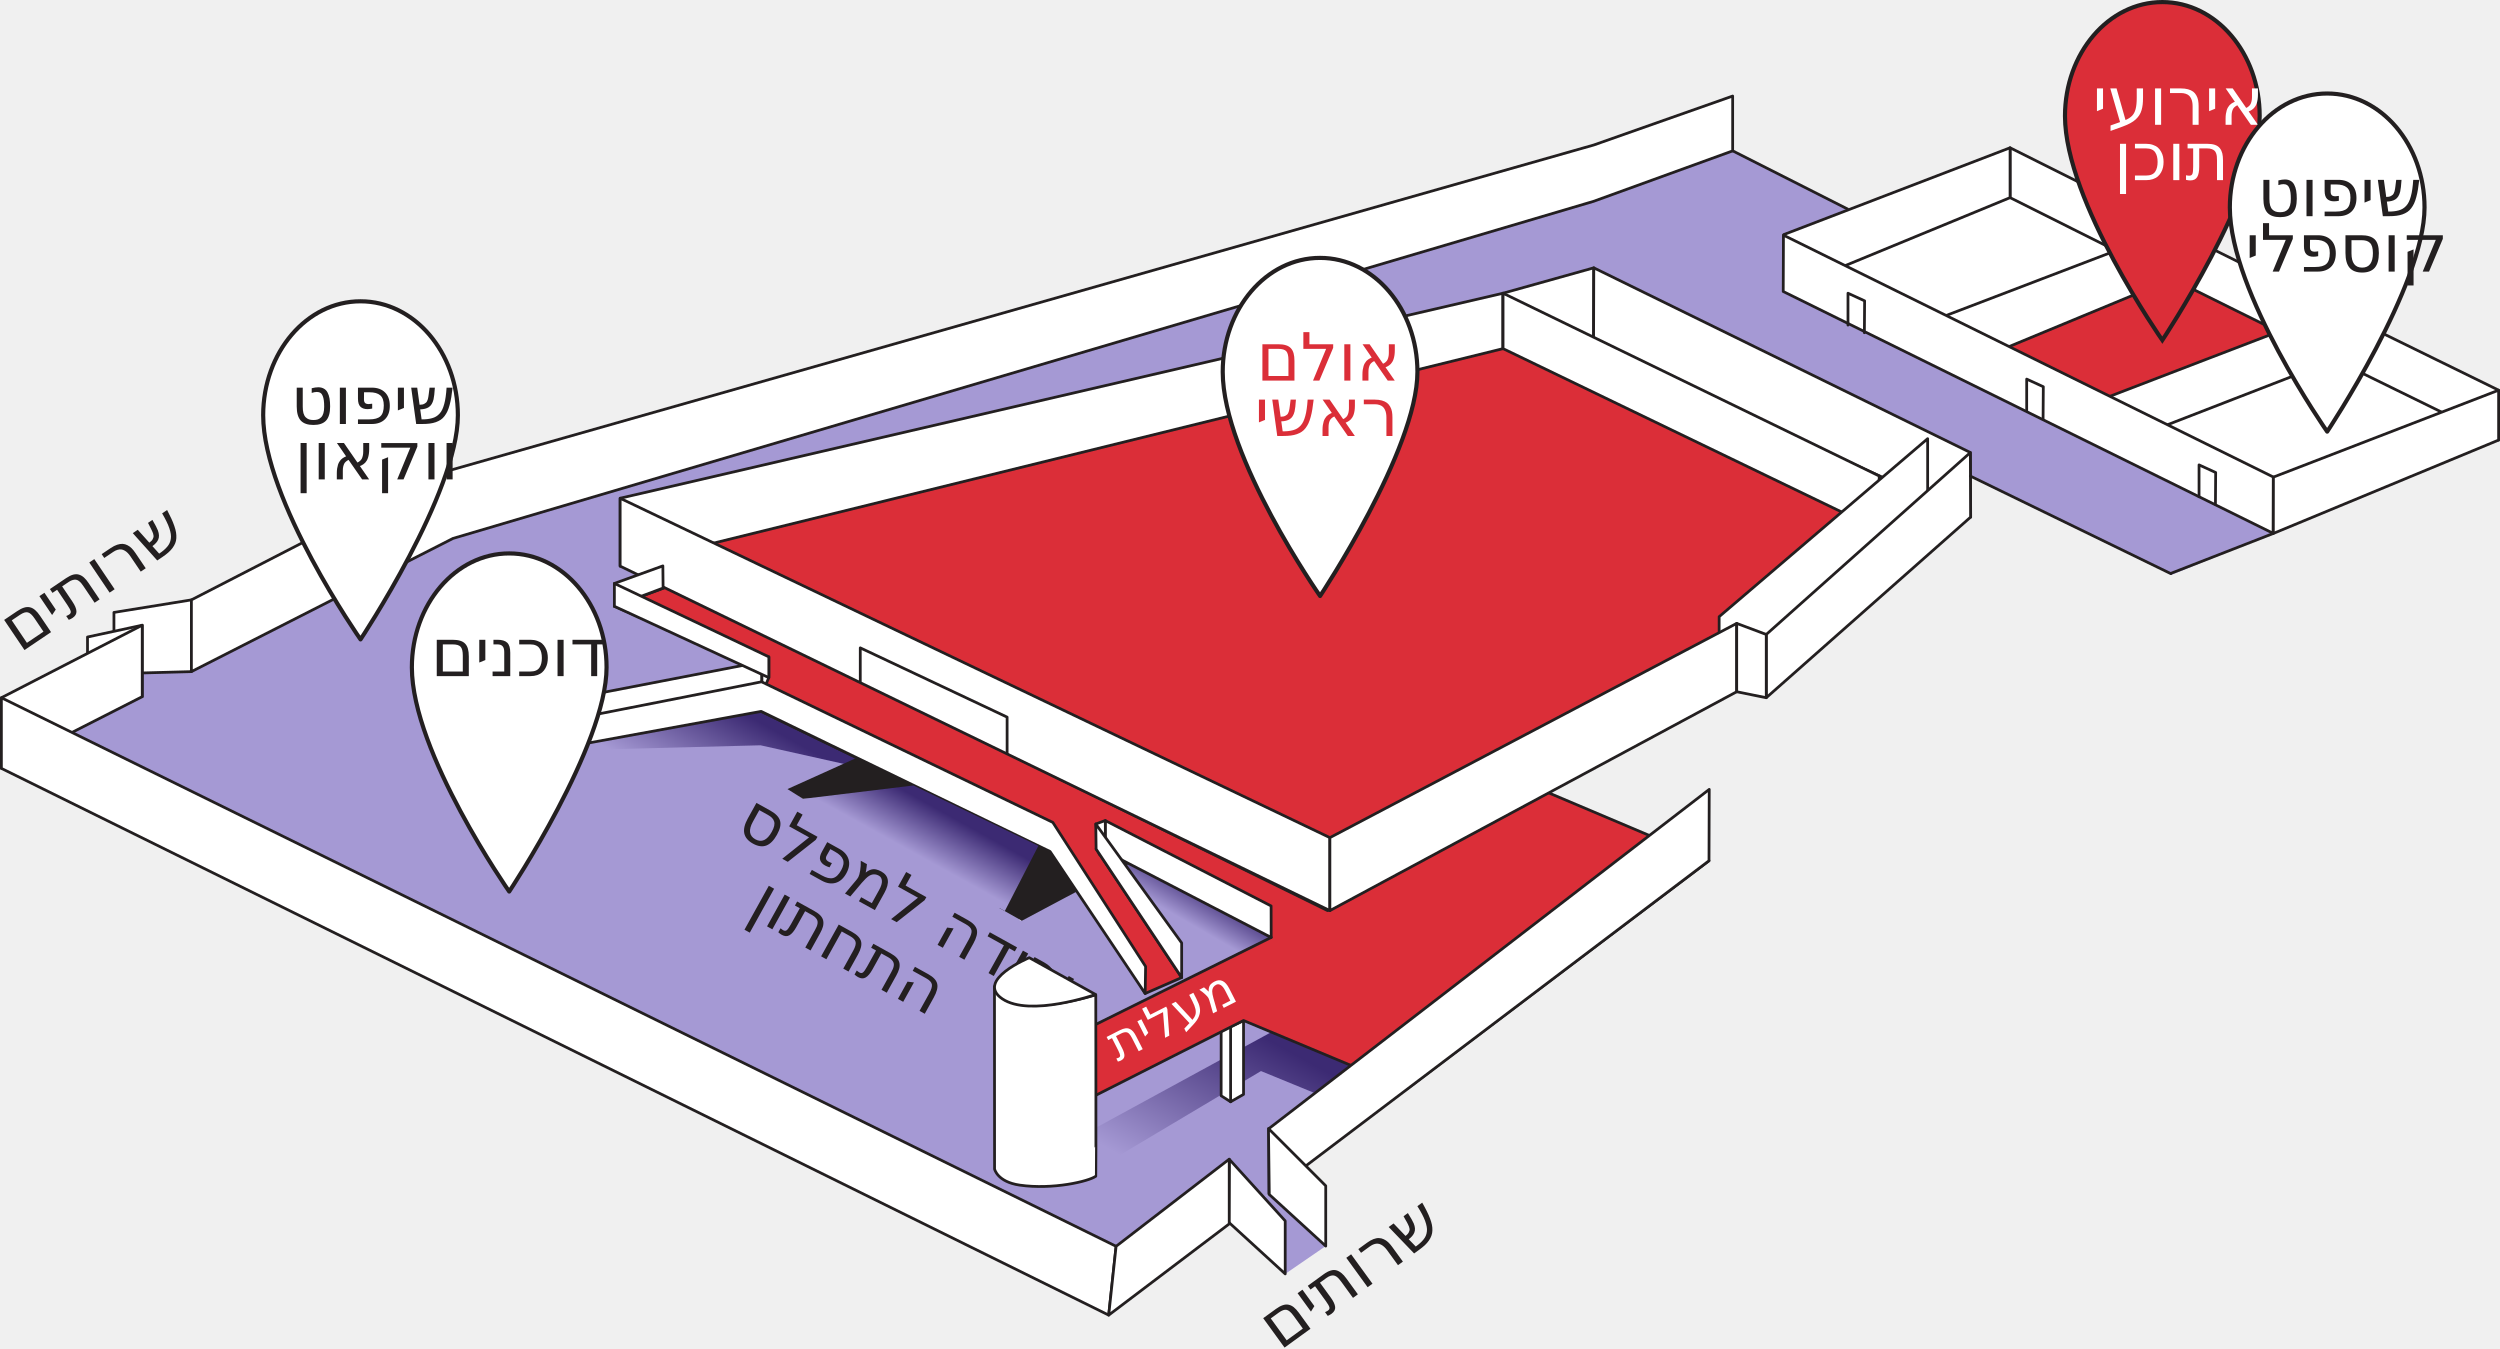
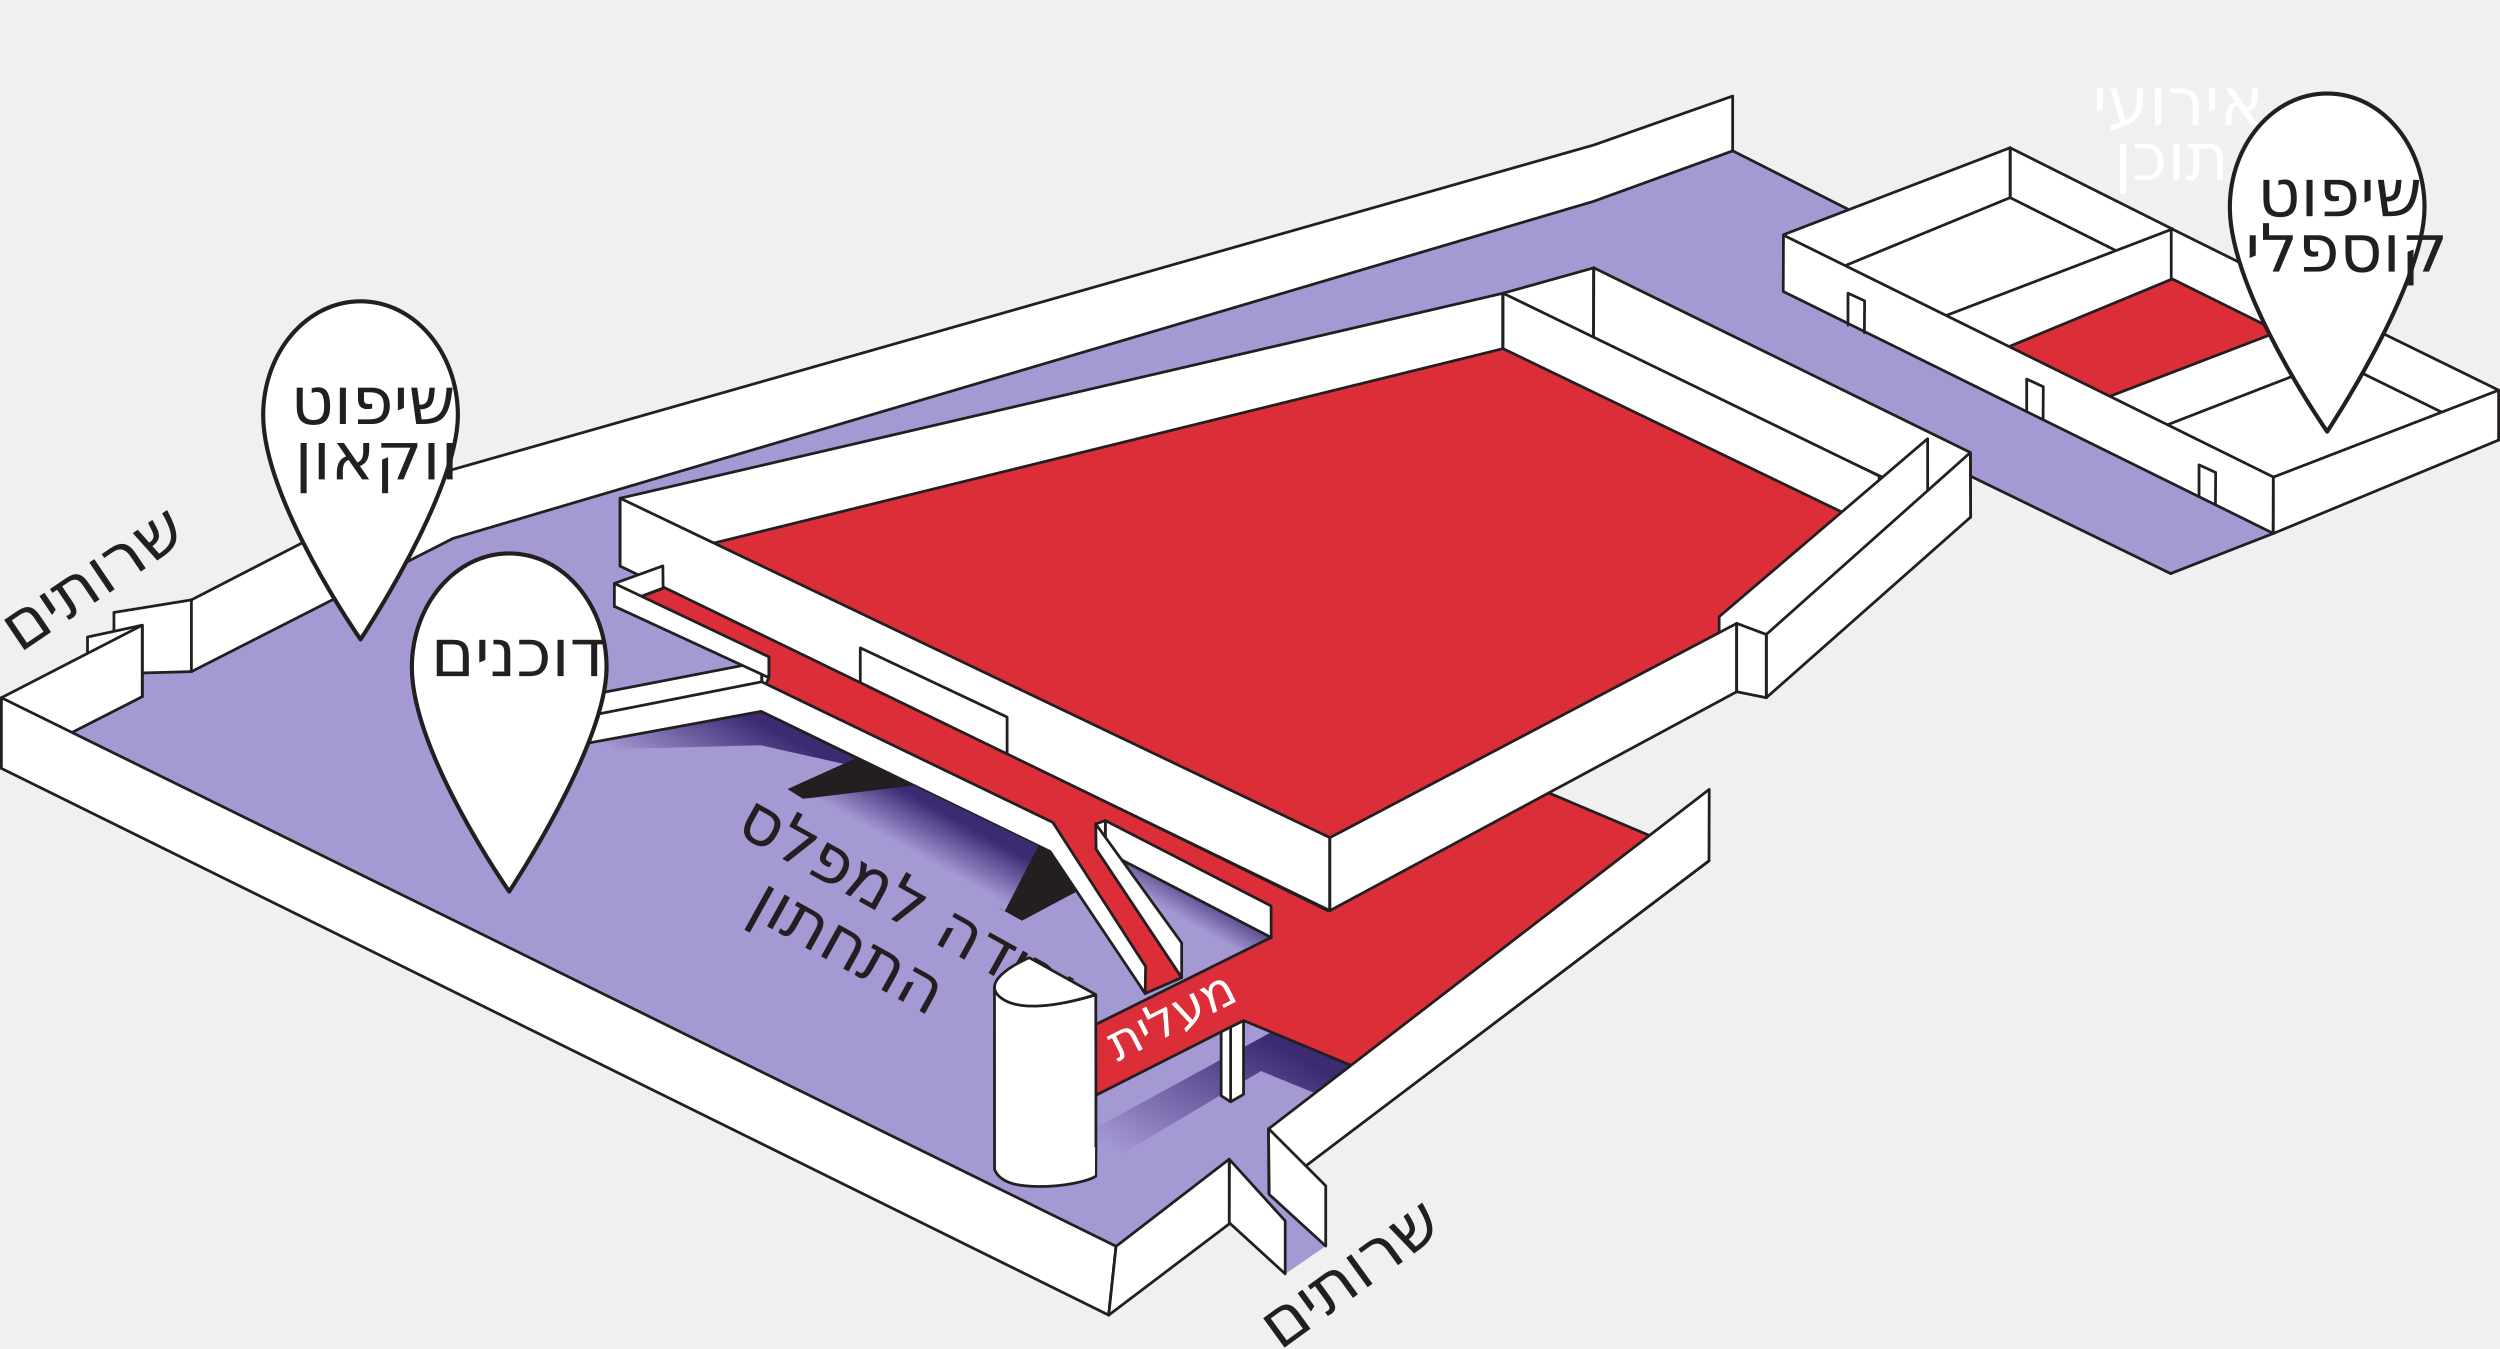
<svg xmlns="http://www.w3.org/2000/svg" version="1.1" id="svg5713" viewBox="0 0 727.524 392.339" height="392.339" width="727.524">
  <defs id="defs5715">
    <clipPath id="clipPath4580" clipPathUnits="userSpaceOnUse">
      <path id="path4582" d="m 75.061,386.67 612.187,0 0,338.935 -612.187,0 0,-338.935 z" />
    </clipPath>
    <clipPath id="clipPath4560" clipPathUnits="userSpaceOnUse">
      <path id="path4562" d="m 75.061,386.67 612.187,0 0,338.935 -612.187,0 0,-338.935 z" />
    </clipPath>
    <clipPath id="clipPath4430" clipPathUnits="userSpaceOnUse">
      <path id="path4432" d="m 75.061,386.67 612.187,0 0,338.935 -612.187,0 0,-338.935 z" />
    </clipPath>
    <linearGradient id="linearGradient4406" spreadMethod="pad" gradientTransform="matrix(8.613568,15.53929,15.53929,-8.613568,298.9931,512.4405)" gradientUnits="userSpaceOnUse" y2="0" x2="1" y1="0" x1="0">
      <stop id="stop4408" offset="0" style="stop-opacity:1;stop-color:#a599d4" />
      <stop id="stop4410" offset="0.091" style="stop-opacity:1;stop-color:#a599d4" />
      <stop id="stop4412" offset="0.773" style="stop-opacity:1;stop-color:#3c2a73" />
      <stop id="stop4414" offset="0.919" style="stop-opacity:1;stop-color:#3c2a73" />
      <stop id="stop4416" offset="1" style="stop-opacity:1;stop-color:#3c2a73" />
    </linearGradient>
    <clipPath id="clipPath4376" clipPathUnits="userSpaceOnUse">
      <path id="path4378" d="m 75.061,386.67 612.187,0 0,338.935 -612.187,0 0,-338.935 z" />
    </clipPath>
    <clipPath id="clipPath4338" clipPathUnits="userSpaceOnUse">
      <path id="path4340" d="m 75.061,386.67 612.187,0 0,338.935 -612.187,0 0,-338.935 z" />
    </clipPath>
    <linearGradient id="linearGradient4136" spreadMethod="pad" gradientTransform="matrix(29.8546,53.85913,53.85913,-29.8546,361.3086,427.7352)" gradientUnits="userSpaceOnUse" y2="0" x2="1" y1="0" x1="0">
      <stop id="stop4138" offset="0" style="stop-opacity:1;stop-color:#a599d4" />
      <stop id="stop4140" offset="0.091" style="stop-opacity:1;stop-color:#a599d4" />
      <stop id="stop4142" offset="0.773" style="stop-opacity:1;stop-color:#3c2a73" />
      <stop id="stop4144" offset="0.919" style="stop-opacity:1;stop-color:#3c2a73" />
      <stop id="stop4146" offset="1" style="stop-opacity:1;stop-color:#3c2a73" />
    </linearGradient>
    <linearGradient id="linearGradient4098" spreadMethod="pad" gradientTransform="matrix(17.27475,29.92074,29.92074,-17.27475,357.8018,478.7168)" gradientUnits="userSpaceOnUse" y2="0" x2="1" y1="0" x1="0">
      <stop id="stop4100" offset="0" style="stop-opacity:1;stop-color:#a599d4" />
      <stop id="stop4102" offset="0.532" style="stop-opacity:1;stop-color:#a599d4" />
      <stop id="stop4104" offset="0.581" style="stop-opacity:1;stop-color:#a599d4" />
      <stop id="stop4106" offset="0.871" style="stop-opacity:1;stop-color:#3c2a73" />
      <stop id="stop4108" offset="1" style="stop-opacity:1;stop-color:#3c2a73" />
    </linearGradient>
    <linearGradient id="linearGradient4072" spreadMethod="pad" gradientTransform="matrix(16.62372,29.98998,29.98998,-16.62372,253.3884,520.2605)" gradientUnits="userSpaceOnUse" y2="0" x2="1" y1="0" x1="0">
      <stop id="stop4074" offset="0" style="stop-opacity:1;stop-color:#a599d4" />
      <stop id="stop4076" offset="0.091" style="stop-opacity:1;stop-color:#a599d4" />
      <stop id="stop4078" offset="0.773" style="stop-opacity:1;stop-color:#3c2a73" />
      <stop id="stop4080" offset="0.919" style="stop-opacity:1;stop-color:#3c2a73" />
      <stop id="stop4082" offset="1" style="stop-opacity:1;stop-color:#3c2a73" />
    </linearGradient>
  </defs>
  <g id="g3988" transform="matrix(1.2005,0,0,-1.2005,584.9485,57.51463)">
    <path d="m 0,0 39.346,-19.701 -52.61,-22.611 -40.885,23.086 13.433,2.772 2.183,0.419 L 0,0 Z" style="fill:#ffffff;fill-opacity:1;fill-rule:nonzero;stroke:none" id="path3990" />
  </g>
  <g id="g3992" transform="matrix(1.2005,0,0,-1.2005,677.4007,100.7843)">
    <path d="m 0,0 39.346,-19.701 -52.61,-22.611 -40.885,23.086 13.432,2.772 2.183,0.419 L 0,0 Z" style="fill:#ffffff;fill-opacity:1;fill-rule:nonzero;stroke:none" id="path3994" />
  </g>
  <g id="g3996" transform="matrix(1.2005,0,0,-1.2005,631.8802,80.86267)">
    <path d="m 0,0 39.737,-19.701 -56.163,-21.939 -39.793,19.561 18.384,6.939 2.183,0.421 L 0,0 Z" style="fill:#db2e38;fill-opacity:1;fill-rule:nonzero;stroke:none" id="path3998" />
  </g>
  <g id="g4000" transform="matrix(1.2005,0,0,-1.2005,584.9485,43.00178)">
    <path d="m 0,0 39.346,-19.701 0,-12.089 L 0,-12.089 0,0 Z" style="fill:#ffffff;fill-opacity:1;fill-rule:nonzero;stroke:none" id="path4002" />
  </g>
  <g id="g4004" transform="matrix(1.2005,0,0,-1.2005,584.9485,43.00178)">
    <path d="m 0,0 39.346,-19.701 0,-12.089 L 0,-12.089 0,0 Z" style="fill:none;stroke:#231f20;stroke-width:0.672;stroke-linecap:round;stroke-linejoin:round;stroke-miterlimit:10;stroke-dasharray:none;stroke-opacity:1" id="path4006" />
  </g>
  <g id="g4008" transform="matrix(1.2005,0,0,-1.2005,566.505,108.3767)">
    <path d="m 0,0 0,13.853 54.708,20.903 0,-12.089 L 0,0 Z" style="fill:#ffffff;fill-opacity:1;fill-rule:nonzero;stroke:none" id="path4010" />
  </g>
  <g id="g4012" transform="matrix(1.2005,0,0,-1.2005,566.505,108.3767)">
    <path d="m 0,0 0,13.853 54.708,20.903 0,-12.089 L 0,0 Z" style="fill:none;stroke:#231f20;stroke-width:0.672;stroke-linecap:round;stroke-linejoin:round;stroke-miterlimit:10;stroke-dasharray:none;stroke-opacity:1" id="path4014" />
  </g>
  <g id="g4016" transform="matrix(1.2005,0,0,-1.2005,679.6347,90.27771)">
    <path d="m 0,0 39.555,-19.385 0,-12.089 L 0,-12.089 0,0 Z" style="fill:#ffffff;fill-opacity:1;fill-rule:nonzero;stroke:none" id="path4018" />
  </g>
  <g id="g4020" transform="matrix(1.2005,0,0,-1.2005,679.6347,90.27771)">
    <path d="m 0,0 39.555,-19.385 0,-12.089 L 0,-12.089 0,0 Z" style="fill:none;stroke:#231f20;stroke-width:0.672;stroke-linecap:round;stroke-linejoin:round;stroke-miterlimit:10;stroke-dasharray:none;stroke-opacity:1" id="path4022" />
  </g>
  <g id="g4024" transform="matrix(1.2005,0,0,-1.2005,661.4769,155.2748)">
    <path d="m 0,0 0,13.657 54.68,21.099 0,-12.089 L 0,0 Z" style="fill:#ffffff;fill-opacity:1;fill-rule:nonzero;stroke:none" id="path4026" />
  </g>
  <g id="g4028" transform="matrix(1.2005,0,0,-1.2005,661.4769,155.2748)">
    <path d="m 0,0 0,13.657 54.68,21.099 0,-12.089 L 0,0 Z" style="fill:none;stroke:#231f20;stroke-width:0.672;stroke-linecap:round;stroke-linejoin:round;stroke-miterlimit:10;stroke-dasharray:none;stroke-opacity:1" id="path4030" />
  </g>
  <g id="g4032" transform="matrix(1.2005,0,0,-1.2005,631.8466,66.51801)">
    <path d="m 0,0 39.737,-19.701 0,-12.089 L 0,-12.089 0,0 Z" style="fill:#ffffff;fill-opacity:1;fill-rule:nonzero;stroke:none" id="path4034" />
  </g>
  <g id="g4036" transform="matrix(1.2005,0,0,-1.2005,631.8466,66.51801)">
    <path d="m 0,0 39.737,-19.701 0,-12.089 L 0,-12.089 0,0 Z" style="fill:none;stroke:#231f20;stroke-width:0.672;stroke-linecap:round;stroke-linejoin:round;stroke-miterlimit:10;stroke-dasharray:none;stroke-opacity:1" id="path4038" />
  </g>
  <g id="g4040" transform="matrix(1.2005,0,0,-1.2005,612.0592,130.8515)">
    <path d="m 0,0 0,12.313 56.219,21.575 0,-12.089 L 0,0 Z" style="fill:#ffffff;fill-opacity:1;fill-rule:nonzero;stroke:none" id="path4042" />
  </g>
  <g id="g4044" transform="matrix(1.2005,0,0,-1.2005,612.0592,130.8515)">
    <path d="m 0,0 0,12.313 56.219,21.575 0,-12.089 L 0,0 Z" style="fill:none;stroke:#231f20;stroke-width:0.672;stroke-linecap:round;stroke-linejoin:round;stroke-miterlimit:10;stroke-dasharray:none;stroke-opacity:1" id="path4046" />
  </g>
  <g id="g4048" transform="matrix(1.2005,0,0,-1.2005,437.4012,101.4563)">
    <path d="m 0,0 83.055,-39.961 -30.669,-25.017 -0.225,-5.43 -94.137,-48.131 -150.329,71.415 L 0,0 Z" style="fill:#db2e38;fill-opacity:1;fill-rule:nonzero;stroke:none" id="path4050" />
  </g>
  <g id="g4052" transform="matrix(1.2005,0,0,-1.2005,58.3539,195.353)">
    <path d="M 0,0 -17.126,-0.336 -25.101,-5.877 -8.563,-7.052 0,0 Z" style="fill:#a599d4;fill-opacity:1;fill-rule:nonzero;stroke:none" id="path4054" />
  </g>
  <g id="g4056" transform="matrix(1.2005,0,0,-1.2005,631.9641,167.2849)">
    <path d="m 0,0 24.619,10.033 -118.447,58.786 29.983,12.712 -42.564,21.239 -33.72,-12.229 -276.479,-81.712 -108.047,-54.793 266.994,-133.482 145.515,110.144 -43.094,18.246 -49.364,-30.335 -37.386,18.582 -37.162,-21.044 -1.581,3.064 5.386,15.741 -23.058,10.746 -33.357,0 -2.91,2.239 16.79,7.835 -25.074,11.641 18.134,7.164 -51.267,27.536 233.721,67.385 L 0,0 Z" style="fill:#a599d4;fill-opacity:1;fill-rule:nonzero;stroke:none" id="path4058" />
  </g>
  <g transform="matrix(1.2005,0,0,-1.2005,-95.90468,864.0333)" id="g4060">
    <g id="g4062">
      <g id="g4068">
        <g id="g4070">
          <path d="m 219.806,540.967 1.68,-3.022 42.759,1.119 39.708,-8.87 -34.56,20.399 -49.587,-9.626 z" style="fill:url(#linearGradient4072);stroke:none" id="path4084" />
        </g>
      </g>
    </g>
  </g>
  <g transform="matrix(1.2005,0,0,-1.2005,-95.90468,864.0333)" id="g4086">
    <g id="g4088">
      <g id="g4094">
        <g id="g4096">
          <path d="m 345.929,504.252 11.557,-25.354 1.961,6.297 -7.893,14.691 30.671,-13.432 16.007,8.815 -49.531,21.156 -2.772,-12.173 z" style="fill:url(#linearGradient4098);stroke:none" id="path4110" />
        </g>
      </g>
    </g>
  </g>
  <g id="g4112" transform="matrix(1.2005,0,0,-1.2005,519.1033,84.65902)">
    <path d="m 0,0 0,13.656 54.848,21.043 0,-12.089 L 0,0 Z" style="fill:#ffffff;fill-opacity:1;fill-rule:nonzero;stroke:none" id="path4114" />
  </g>
  <g id="g4116" transform="matrix(1.2005,0,0,-1.2005,519.1033,84.65902)">
    <path d="m 0,0 0,13.656 54.848,21.043 0,-12.089 L 0,0 Z" style="fill:none;stroke:#231f20;stroke-width:0.672;stroke-linecap:round;stroke-linejoin:round;stroke-miterlimit:10;stroke-dasharray:none;stroke-opacity:1" id="path4118" />
  </g>
  <g id="g4120" transform="matrix(1.2005,0,0,-1.2005,301.041,245.6778)">
    <path d="M 0,0 -8.478,-15.489 -3.064,-18.554 23.758,-4.282 0,0 Z" style="fill:#231f20;fill-opacity:1;fill-rule:nonzero;stroke:none" id="path4122" />
  </g>
  <g transform="matrix(1.2005,0,0,-1.2005,-95.90468,864.0333)" id="g4124">
    <g id="g4126">
      <g id="g4132">
        <g id="g4134">
          <path d="m 336.555,441.456 9.626,-4.813 39.374,23.451 13.236,-5.428 17.126,13.207 -21.044,5.373 -58.318,-31.79 z" style="fill:url(#linearGradient4136);stroke:none" id="path4148" />
        </g>
      </g>
    </g>
  </g>
  <g id="g4150" transform="matrix(1.2005,0,0,-1.2005,358.1182,320.627)">
    <path d="m 0,0 -2.294,1.455 0,15.783 4.743,3.456" style="fill:#ffffff;fill-opacity:1;fill-rule:nonzero;stroke:#231f20;stroke-width:0.672;stroke-linecap:round;stroke-linejoin:round;stroke-miterlimit:10;stroke-dasharray:none;stroke-opacity:1" id="path4152" />
  </g>
  <g id="g4154" transform="matrix(1.2005,0,0,-1.2005,361.8807,296.9765)">
    <path d="m 0,0 0,-17.909 -3.134,-1.792 0,18.246 L 0,0 Z" style="fill:#ffffff;fill-opacity:1;fill-rule:nonzero;stroke:none" id="path4156" />
  </g>
  <g id="g4158" transform="matrix(1.2005,0,0,-1.2005,361.8807,296.9765)">
    <path d="m 0,0 0,-17.909 -3.134,-1.792 0,18.246 L 0,0 Z" style="fill:none;stroke:#231f20;stroke-width:0.672;stroke-linecap:round;stroke-linejoin:round;stroke-miterlimit:10;stroke-dasharray:none;stroke-opacity:1" id="path4160" />
  </g>
  <g id="g4162" transform="matrix(1.2005,0,0,-1.2005,249.6413,220.381)">
    <path d="m 0,0 -17.063,-7.702 3.77,-2.372 34.03,-0.251 L 0,0 Z" style="fill:#231f20;fill-opacity:1;fill-rule:nonzero;stroke:none" id="path4164" />
  </g>
  <g id="g4166" transform="matrix(1.2005,0,0,-1.2005,445.5982,228.578)">
    <path d="m 0,0 -49.363,-30.334 -159.844,78.579 -13.04,-4.815 36.994,-16.005 -1.343,-3.358 -1.119,-5.598 71.079,-34.476 2.798,-3.134 1.375,0.621 18.885,-31.907 8.844,3.862 -20.729,31.201 3.042,1.372 39.401,-22.835 -58.653,-29.102 16.119,-9.18 35.818,18.134 39.625,-16.566 73.206,55.296 L 0,0 Z" style="fill:#db2e38;fill-opacity:1;fill-rule:nonzero;stroke:none" id="path4168" />
  </g>
  <g id="g4170" transform="matrix(1.2005,0,0,-1.2005,445.5982,228.578)">
    <path d="m 0,0 -49.363,-30.334 -159.844,78.579 -13.04,-4.815 36.994,-16.005 -1.343,-3.358 -1.119,-5.598 71.079,-34.476 2.798,-3.134 1.375,0.621 18.885,-31.907 8.844,3.862 -20.729,31.201 3.042,1.372 39.401,-22.835 -58.653,-29.102 16.119,-9.18 35.818,18.134 39.625,-16.566 73.206,55.296 L 0,0 Z" style="fill:none;stroke:#231f20;stroke-width:0.672;stroke-linecap:round;stroke-linejoin:round;stroke-miterlimit:10;stroke-dasharray:none;stroke-opacity:1" id="path4172" />
  </g>
  <g id="g4174" transform="matrix(1.2005,0,0,-1.2005,318.9301,239.7818)">
    <path d="M 0,0 2.266,0.84 2.309,-6.674 0.798,-7.346 0,0 Z" style="fill:#ffffff;fill-opacity:1;fill-rule:nonzero;stroke:none" id="path4176" />
  </g>
  <g id="g4178" transform="matrix(1.2005,0,0,-1.2005,318.9301,239.7818)">
    <path d="M 0,0 2.266,0.84 2.309,-6.674 0.798,-7.346 0,0 Z" style="fill:none;stroke:#231f20;stroke-width:0.672;stroke-linecap:round;stroke-linejoin:round;stroke-miterlimit:10;stroke-dasharray:none;stroke-opacity:1" id="path4180" />
  </g>
  <g id="g4182" transform="matrix(1.2005,0,0,-1.2005,369.9013,263.6424)">
    <path d="m 0,0 -40.15,20.674 0,-7.473 L 0.021,-7.639 0,0 Z" style="fill:#ffffff;fill-opacity:1;fill-rule:nonzero;stroke:none" id="path4184" />
  </g>
  <g id="g4186" transform="matrix(1.2005,0,0,-1.2005,369.9013,263.6424)">
    <path d="m 0,0 -40.15,20.674 0,-7.473 L 0.021,-7.639 0,0 Z" style="fill:none;stroke:#231f20;stroke-width:0.672;stroke-linecap:round;stroke-linejoin:round;stroke-miterlimit:10;stroke-dasharray:none;stroke-opacity:1" id="path4188" />
  </g>
  <g id="g4190" transform="matrix(1.2005,0,0,-1.2005,318.8797,239.7818)">
    <path d="m 0,0 0.083,-6.086 20.737,-31.147 0,8.395 L 0,0 Z" style="fill:#ffffff;fill-opacity:1;fill-rule:nonzero;stroke:none" id="path4192" />
  </g>
  <g id="g4194" transform="matrix(1.2005,0,0,-1.2005,318.8797,239.7818)">
    <path d="m 0,0 0.083,-6.086 20.737,-31.147 0,8.395 L 0,0 Z" style="fill:none;stroke:#231f20;stroke-width:0.672;stroke-linecap:round;stroke-linejoin:round;stroke-miterlimit:10;stroke-dasharray:none;stroke-opacity:1" id="path4196" />
  </g>
  <g id="g4198" transform="matrix(1.2005,0,0,-1.2005,172.7434,202.0384)">
    <path d="M 0,0 40.8,7.891 40.8,0.168 0,-7.891 0,0 Z" style="fill:#ffffff;fill-opacity:1;fill-rule:nonzero;stroke:none" id="path4200" />
  </g>
  <g id="g4202" transform="matrix(1.2005,0,0,-1.2005,172.7434,202.0384)">
    <path d="M 0,0 40.8,7.891 40.8,0.168 0,-7.891 0,0 Z" style="fill:none;stroke:#231f20;stroke-width:0.672;stroke-linecap:round;stroke-linejoin:round;stroke-miterlimit:10;stroke-dasharray:none;stroke-opacity:1" id="path4204" />
  </g>
  <g id="g4206" transform="matrix(1.2005,0,0,-1.2005,221.7243,192.5647)">
    <path d="m 0,0 1.679,1.175 0,-5.037 L 0,-7.724 0,0 Z" style="fill:#ffffff;fill-opacity:1;fill-rule:nonzero;stroke:none" id="path4208" />
  </g>
  <g id="g4210" transform="matrix(1.2005,0,0,-1.2005,221.7243,192.5647)">
    <path d="m 0,0 1.679,1.175 0,-5.037 L 0,-7.724 0,0 Z" style="fill:none;stroke:#231f20;stroke-width:0.672;stroke-linecap:round;stroke-linejoin:round;stroke-miterlimit:10;stroke-dasharray:none;stroke-opacity:1" id="path4212" />
  </g>
  <g id="g4214" transform="matrix(1.2005,0,0,-1.2005,170.5261,216.3496)">
    <path d="m 0,0 0.84,6.716 41.723,8.227 70.603,-34.084 22.49,-34.93 -0.102,-6.542 -23.059,34.42 L 42.469,7.772 0,0 Z" style="fill:#ffffff;fill-opacity:1;fill-rule:nonzero;stroke:none" id="path4216" />
  </g>
  <g id="g4218" transform="matrix(1.2005,0,0,-1.2005,170.5261,216.3496)">
    <path d="m 0,0 0.84,6.716 41.723,8.227 70.603,-34.084 22.49,-34.93 -0.102,-6.542 -23.059,34.42 L 42.469,7.772 0,0 Z" style="fill:none;stroke:#231f20;stroke-width:0.672;stroke-linecap:round;stroke-linejoin:round;stroke-miterlimit:10;stroke-dasharray:none;stroke-opacity:1" id="path4220" />
  </g>
  <g id="g4222" transform="matrix(1.2005,0,0,-1.2005,55.70008,174.5725)">
    <path d="m 0,0 -18.777,-3.038 0,-14.859 L 0,-17.389 0,0 Z" style="fill:#ffffff;fill-opacity:1;fill-rule:nonzero;stroke:none" id="path4224" />
  </g>
  <g id="g4226" transform="matrix(1.2005,0,0,-1.2005,55.70008,174.5725)">
    <path d="m 0,0 -18.777,-3.038 0,-14.859 L 0,-17.389 0,0 Z" style="fill:none;stroke:#231f20;stroke-width:0.672;stroke-linecap:round;stroke-linejoin:round;stroke-miterlimit:10;stroke-dasharray:none;stroke-opacity:1" id="path4228" />
  </g>
  <g id="g4230" transform="matrix(1.2005,0,0,-1.2005,41.38882,181.9416)">
    <path d="m 0,0 -13.264,-2.86 0,-14.832 L 0,-17.321 0,0 Z" style="fill:#ffffff;fill-opacity:1;fill-rule:nonzero;stroke:none" id="path4232" />
  </g>
  <g id="g4234" transform="matrix(1.2005,0,0,-1.2005,41.38882,181.9416)">
    <path d="m 0,0 -13.264,-2.86 0,-14.832 L 0,-17.321 0,0 Z" style="fill:none;stroke:#231f20;stroke-width:0.672;stroke-linecap:round;stroke-linejoin:round;stroke-miterlimit:10;stroke-dasharray:none;stroke-opacity:1" id="path4236" />
  </g>
  <g id="g4238" transform="matrix(1.2005,0,0,-1.2005,0.403368,203.0461)">
    <path d="m 0,0 0,-17.126 34.141,17.384 0,17.322 L 0,0 Z" style="fill:#ffffff;fill-opacity:1;fill-rule:nonzero;stroke:none" id="path4240" />
  </g>
  <g id="g4242" transform="matrix(1.2005,0,0,-1.2005,0.403368,203.0461)">
    <path d="m 0,0 0,-17.126 34.141,17.384 0,17.322 L 0,0 Z" style="fill:none;stroke:#231f20;stroke-width:0.672;stroke-linecap:round;stroke-linejoin:round;stroke-miterlimit:10;stroke-dasharray:none;stroke-opacity:1" id="path4244" />
  </g>
  <g id="g4246" transform="matrix(1.2005,0,0,-1.2005,519.0024,68.43293)">
    <path d="M 0,0 118.735,-58.626 118.694,-72.268 -0.056,-13.656 0,0 Z" style="fill:#ffffff;fill-opacity:1;fill-rule:nonzero;stroke:none" id="path4248" />
  </g>
  <g id="g4250" transform="matrix(1.2005,0,0,-1.2005,519.0024,68.43293)">
    <path d="M 0,0 118.735,-58.626 118.694,-72.268 -0.056,-13.656 0,0 Z" style="fill:none;stroke:#231f20;stroke-width:0.672;stroke-linecap:round;stroke-linejoin:round;stroke-miterlimit:10;stroke-dasharray:none;stroke-opacity:1" id="path4252" />
  </g>
  <g id="g4254" transform="matrix(1.2005,0,0,-1.2005,437.4012,85.33093)">
    <path d="m 0,0 -214.02,-49.699 0,-16.455 L 0,-13.432 0,0 Z" style="fill:#ffffff;fill-opacity:1;fill-rule:nonzero;stroke:none" id="path4256" />
  </g>
  <g id="g4258" transform="matrix(1.2005,0,0,-1.2005,437.4012,85.33093)">
    <path d="m 0,0 -214.02,-49.699 0,-16.455 L 0,-13.432 0,0 Z" style="fill:none;stroke:#231f20;stroke-width:0.672;stroke-linecap:round;stroke-linejoin:round;stroke-miterlimit:10;stroke-dasharray:none;stroke-opacity:1" id="path4260" />
  </g>
  <g id="g4262" transform="matrix(1.2005,0,0,-1.2005,437.4012,85.33093)">
    <path d="M 0,0 21.995,6.156 21.939,-12.929 0,-13.432 0,0 Z" style="fill:#ffffff;fill-opacity:1;fill-rule:nonzero;stroke:none" id="path4264" />
  </g>
  <g id="g4266" transform="matrix(1.2005,0,0,-1.2005,437.4012,85.33093)">
    <path d="M 0,0 21.995,6.156 21.939,-12.929 0,-13.432 0,0 Z" style="fill:none;stroke:#231f20;stroke-width:0.672;stroke-linecap:round;stroke-linejoin:round;stroke-miterlimit:10;stroke-dasharray:none;stroke-opacity:1" id="path4268" />
  </g>
  <g id="g4270" transform="matrix(1.2005,0,0,-1.2005,180.4702,164.7484)">
    <path d="m 0,0 0,16.454 172.044,-82.272 0,-17.686 L 0,0 Z" style="fill:#ffffff;fill-opacity:1;fill-rule:nonzero;stroke:none" id="path4272" />
  </g>
  <g id="g4274" transform="matrix(1.2005,0,0,-1.2005,180.4702,164.7484)">
    <path d="m 0,0 0,16.454 172.044,-82.272 0,-17.686 L 0,0 Z" style="fill:none;stroke:#231f20;stroke-width:0.672;stroke-linecap:round;stroke-linejoin:round;stroke-miterlimit:10;stroke-dasharray:none;stroke-opacity:1" id="path4276" />
  </g>
  <g id="g4278" transform="matrix(1.2005,0,0,-1.2005,0.403368,203.0463)">
    <path d="M 0,0 270.212,-132.979 268.42,-149.658 0,-17.126 0,0 Z" style="fill:#ffffff;fill-opacity:1;fill-rule:nonzero;stroke:none" id="path4280" />
  </g>
  <g id="g4282" transform="matrix(1.2005,0,0,-1.2005,0.403368,203.0463)">
    <path d="M 0,0 270.212,-132.979 268.42,-149.658 0,-17.126 0,0 Z" style="fill:none;stroke:#231f20;stroke-width:0.672;stroke-linecap:round;stroke-linejoin:round;stroke-miterlimit:10;stroke-dasharray:none;stroke-opacity:1" id="path4284" />
  </g>
  <g id="g4286" transform="matrix(1.2005,0,0,-1.2005,463.8066,77.94005)">
    <path d="M 0,0 91.283,-44.774 91.361,-60.432 -0.056,-19.085 0,0 Z" style="fill:#ffffff;fill-opacity:1;fill-rule:nonzero;stroke:none" id="path4288" />
  </g>
  <g id="g4290" transform="matrix(1.2005,0,0,-1.2005,463.8066,77.94005)">
    <path d="M 0,0 91.283,-44.774 91.361,-60.432 -0.056,-19.085 0,0 Z" style="fill:none;stroke:#231f20;stroke-width:0.672;stroke-linecap:round;stroke-linejoin:round;stroke-miterlimit:10;stroke-dasharray:none;stroke-opacity:1" id="path4292" />
  </g>
  <g id="g4294" transform="matrix(1.2005,0,0,-1.2005,437.4012,85.33093)">
    <path d="m 0,0 91.183,-44.306 0,-13.117 L 0,-13.432 0,0 Z" style="fill:#ffffff;fill-opacity:1;fill-rule:nonzero;stroke:none" id="path4296" />
  </g>
  <g id="g4298" transform="matrix(1.2005,0,0,-1.2005,437.4012,85.33093)">
    <path d="m 0,0 91.183,-44.306 0,-13.117 L 0,-13.432 0,0 Z" style="fill:none;stroke:#231f20;stroke-width:0.672;stroke-linecap:round;stroke-linejoin:round;stroke-miterlimit:10;stroke-dasharray:none;stroke-opacity:1" id="path4300" />
  </g>
  <g id="g4302" transform="matrix(1.2005,0,0,-1.2005,560.962,127.6601)">
    <path d="m 0,0 -50.539,-43.151 0,-15.783 L 0.007,-18.023 0,0 Z" style="fill:#ffffff;fill-opacity:1;fill-rule:nonzero;stroke:none" id="path4304" />
  </g>
  <g id="g4306" transform="matrix(1.2005,0,0,-1.2005,560.962,127.6601)">
    <path d="m 0,0 -50.539,-43.151 0,-15.783 L 0.007,-18.023 0,0 Z" style="fill:none;stroke:#231f20;stroke-width:0.672;stroke-linecap:round;stroke-linejoin:round;stroke-miterlimit:10;stroke-dasharray:none;stroke-opacity:1" id="path4308" />
  </g>
  <g id="g4310" transform="matrix(1.2005,0,0,-1.2005,573.392,131.6913)">
    <path d="m 0,0 -49.475,-44.102 0,-15.336 L 0.056,-15.657 0,0 Z" style="fill:#ffffff;fill-opacity:1;fill-rule:nonzero;stroke:none" id="path4312" />
  </g>
  <g id="g4314" transform="matrix(1.2005,0,0,-1.2005,573.392,131.6913)">
    <path d="m 0,0 -49.475,-44.102 0,-15.336 L 0.056,-15.657 0,0 Z" style="fill:none;stroke:#231f20;stroke-width:0.672;stroke-linecap:round;stroke-linejoin:round;stroke-miterlimit:10;stroke-dasharray:none;stroke-opacity:1" id="path4316" />
  </g>
  <g id="g4318" transform="matrix(1.2005,0,0,-1.2005,387.0094,243.7628)">
    <path d="m 0,0 98.615,51.938 0,-16.567 L 0,-17.686 0,0 Z" style="fill:#ffffff;fill-opacity:1;fill-rule:nonzero;stroke:none" id="path4320" />
  </g>
  <g id="g4322" transform="matrix(1.2005,0,0,-1.2005,387.0094,243.7628)">
    <path d="m 0,0 98.615,51.938 0,-16.567 L 0,-17.686 0,0 Z" style="fill:none;stroke:#231f20;stroke-width:0.672;stroke-linecap:round;stroke-linejoin:round;stroke-miterlimit:10;stroke-dasharray:none;stroke-opacity:1" id="path4324" />
  </g>
  <g id="g4326" transform="matrix(1.2005,0,0,-1.2005,513.9968,184.6364)">
    <path d="m 0,0 -7.163,2.686 0,-16.566 L 0,-15.336 0,0 Z" style="fill:#ffffff;fill-opacity:1;fill-rule:nonzero;stroke:none" id="path4328" />
  </g>
  <g id="g4330" transform="matrix(1.2005,0,0,-1.2005,513.9968,184.6364)">
    <path d="m 0,0 -7.163,2.686 0,-16.566 L 0,-15.336 0,0 Z" style="fill:none;stroke:#231f20;stroke-width:0.672;stroke-linecap:round;stroke-linejoin:round;stroke-miterlimit:10;stroke-dasharray:none;stroke-opacity:1" id="path4332" />
  </g>
-   <g transform="matrix(1.2005,0,0,-1.2005,-95.90468,864.0333)" id="g4334">
-     <g id="g4336" clip-path="url(#clipPath4338)">
-       <g id="g4342" transform="translate(627.6499,691.5974)">
-         <path d="m 0,0 c 0,-18.86 -23.598,-54.332 -23.598,-54.332 0,0 -23.597,33.681 -23.597,54.332 0,15.258 10.565,27.627 23.597,27.627 C -10.565,27.627 0,15.258 0,0" style="fill:#db2e38;fill-opacity:1;fill-rule:nonzero;stroke:none" id="path4344" />
-       </g>
-       <g id="g4346" transform="translate(627.6499,691.5974)">
-         <path d="m 0,0 c 0,-18.86 -23.598,-54.332 -23.598,-54.332 0,0 -23.597,33.681 -23.597,54.332 0,15.258 10.565,27.627 23.597,27.627 C -10.565,27.627 0,15.258 0,0 Z" style="fill:none;stroke:#231f20;stroke-width:1.007;stroke-linecap:butt;stroke-linejoin:miter;stroke-miterlimit:10;stroke-dasharray:none;stroke-opacity:1" id="path4348" />
-       </g>
-     </g>
-   </g>
  <text y="36.308" x="608.955" style="font-variant:normal;font-weight:normal;font-stretch:normal;font-size:19.35px;font-family:'Abigail';-inkscape-font-specification:Abigail;writing-mode:lr-tb;fill:#ffffff;fill-opacity:1;fill-rule:nonzero;stroke:none" id="text4350">
    <tspan x="608.955 613.057 622.694 626.951 635.136 639.239" y="36.308" id="tspan4352">אירועי</tspan>
    <tspan x="615.186 619.637 628.19 632.447" y="52.427" id="tspan4354">תוכן</tspan>
  </text>
  <g id="g4356" transform="matrix(1.2005,0,0,-1.2005,178.7903,169.7876)">
    <path d="M 0,0 11.753,4.254 11.81,-1.119 0,-5.541 0,0 Z" style="fill:#ffffff;fill-opacity:1;fill-rule:nonzero;stroke:none" id="path4358" />
  </g>
  <g id="g4360" transform="matrix(1.2005,0,0,-1.2005,178.7903,169.7876)">
    <path d="M 0,0 11.753,4.254 11.81,-1.119 0,-5.541 0,0 Z" style="fill:none;stroke:#231f20;stroke-width:0.672;stroke-linecap:round;stroke-linejoin:round;stroke-miterlimit:10;stroke-dasharray:none;stroke-opacity:1" id="path4362" />
  </g>
  <g id="g4364" transform="matrix(1.2005,0,0,-1.2005,223.7399,197.2008)">
    <path d="m 0,0 0,5.037 -37.442,17.798 0,-5.541 L 0,0 Z" style="fill:#ffffff;fill-opacity:1;fill-rule:nonzero;stroke:none" id="path4366" />
  </g>
  <g id="g4368" transform="matrix(1.2005,0,0,-1.2005,223.7399,197.2008)">
    <path d="m 0,0 0,5.037 -37.442,17.798 0,-5.541 L 0,0 Z" style="fill:none;stroke:#231f20;stroke-width:0.672;stroke-linecap:round;stroke-linejoin:round;stroke-miterlimit:10;stroke-dasharray:none;stroke-opacity:1" id="path4370" />
  </g>
  <g transform="matrix(1.2005,0,0,-1.2005,-95.90468,864.0333)" id="g4372">
    <g id="g4374" clip-path="url(#clipPath4376)">
      <g id="g4380" transform="translate(667.6107,669.4342)">
        <path d="m 0,0 c 0,-18.86 -23.598,-54.332 -23.598,-54.332 0,0 -23.597,33.681 -23.597,54.332 0,15.258 10.565,27.627 23.597,27.627 C -10.564,27.627 0,15.258 0,0" style="fill:#ffffff;fill-opacity:1;fill-rule:nonzero;stroke:none" id="path4382" />
      </g>
      <g id="g4384" transform="translate(667.6107,669.4342)">
        <path d="m 0,0 c 0,-18.86 -23.598,-54.332 -23.598,-54.332 0,0 -23.597,33.681 -23.597,54.332 0,15.258 10.565,27.627 23.597,27.627 C -10.564,27.627 0,15.258 0,0 Z" style="fill:none;stroke:#231f20;stroke-width:1.007;stroke-linecap:butt;stroke-linejoin:round;stroke-miterlimit:10;stroke-dasharray:none;stroke-opacity:1" id="path4386" />
      </g>
    </g>
  </g>
  <text y="62.915" x="656.919" style="font-variant:normal;font-weight:normal;font-stretch:normal;font-size:19.35px;font-family:'Abigail';-inkscape-font-specification:Abigail;writing-mode:lr-tb;fill:#231f20;fill-opacity:1;fill-rule:nonzero;stroke:none" id="text4388">
    <tspan x="656.919 667.155 671.412 681.416 685.519" y="62.915" id="tspan4390">שיפוט</tspan>
    <tspan x="653.397 657.499 665.82 675.824 686.254 690.511" y="79.034" id="tspan4392">קוספלי</tspan>
  </text>
  <g transform="matrix(1.2005,0,0,-1.2005,-95.90468,864.0333)" id="g4394">
    <g id="g4396">
      <g id="g4402">
        <g id="g4404">
          <path d="m 274.57,526.081 48.888,-27.201 8.136,15.803 -30.298,14.642 -26.726,-3.244 z" style="fill:url(#linearGradient4406);stroke:none" id="path4418" />
        </g>
      </g>
    </g>
  </g>
  <text y="108.211" x="304.06" transform="matrix(0.8746193,0.4848104,-0.4848104,0.8746193,0,0)" style="font-variant:normal;font-weight:normal;font-stretch:normal;font-size:19.35px;font-family:'Abigail';-inkscape-font-specification:Abigail;writing-mode:lr-tb;fill:#231f20;fill-opacity:1;fill-rule:nonzero;stroke:none" id="text4420">
    <tspan x="304.06 314.103 322.037 331.654 342.161 350.095 354.1 363.621 372.116 375.831 383.629" y="108.211" id="tspan4422">ירידה למפלס</tspan>
    <tspan x="318.902 322.965 326.836 337.594 348.198 358.957 368.478" y="127.561" id="tspan4424">התחתון</tspan>
  </text>
  <g transform="matrix(1.2005,0,0,-1.2005,-95.90468,864.0333)" id="g4426">
    <g id="g4428" clip-path="url(#clipPath4430)">
      <text transform="matrix(0.8090179,0.5877839,0.5877839,-0.8090179,390.0856,392.198)" style="font-variant:normal;font-weight:normal;font-stretch:normal;font-size:16.119px;font-family:'Abigail';-inkscape-font-specification:Abigail;writing-mode:lr-tb;fill:#231f20;fill-opacity:1;fill-rule:nonzero;stroke:none" id="text4434">
        <tspan x="0 8.785 11.879 20.841 24.065 30.561" y="0" id="tspan4436">שרותים</tspan>
      </text>
    </g>
  </g>
  <text y="160.811" x="-101.628" transform="matrix(0.8290392,-0.5591905,0.5591905,0.8290392,0,0)" style="font-variant:normal;font-weight:normal;font-stretch:normal;font-size:19.35px;font-family:'Abigail';-inkscape-font-specification:Abigail;writing-mode:lr-tb;fill:#231f20;fill-opacity:1;fill-rule:nonzero;stroke:none" id="text4438">
    <tspan x="-101.628 -91.082 -87.367 -76.608 -72.738 -64.94" y="160.811" id="tspan4440">שרותים</tspan>
  </text>
  <text y="423.017" x="149.469" transform="matrix(0.8910066,-0.4539903,0.4539903,0.8910066,0,0)" style="font-variant:normal;font-weight:normal;font-stretch:normal;font-size:14.513px;font-family:'Abigail';-inkscape-font-specification:Abigail;writing-mode:lr-tb;fill:#ffffff;fill-opacity:1;fill-rule:nonzero;stroke:none" id="text4442">
    <tspan x="149.469 157.538 160.324 166.275 173.212" y="423.017" id="tspan4444">מעלית</tspan>
  </text>
  <g id="g4446" transform="matrix(1.2005,0,0,-1.2005,250.3467,198.2589)">
    <path d="m 0,0 0,8.101 35.595,-16.79 0,-8.71" style="fill:none;stroke:#231f20;stroke-width:0.672;stroke-linecap:round;stroke-linejoin:round;stroke-miterlimit:10;stroke-dasharray:none;stroke-opacity:1" id="path4448" />
  </g>
  <g id="g4450" transform="matrix(1.2005,0,0,-1.2005,631.7121,166.932)">
    <path d="M 0,0 -48.58,23.646" style="fill:none;stroke:#231f20;stroke-width:0.672;stroke-linecap:round;stroke-linejoin:round;stroke-miterlimit:10;stroke-dasharray:none;stroke-opacity:1" id="path4452" />
  </g>
  <g id="g4454" transform="matrix(1.2005,0,0,-1.2005,537.7817,94.60311)">
    <path d="M 0,0 0,7.724 4.03,5.877 3.973,-1.847" style="fill:none;stroke:#231f20;stroke-width:0.672;stroke-linecap:round;stroke-linejoin:round;stroke-miterlimit:10;stroke-dasharray:none;stroke-opacity:1" id="path4456" />
  </g>
  <g id="g4458" transform="matrix(1.2005,0,0,-1.2005,589.7861,119.5974)">
    <path d="M 0,0 0,7.724 4.03,5.877 3.973,-1.847" style="fill:none;stroke:#231f20;stroke-width:0.672;stroke-linecap:round;stroke-linejoin:round;stroke-miterlimit:10;stroke-dasharray:none;stroke-opacity:1" id="path4460" />
  </g>
  <g id="g4462" transform="matrix(1.2005,0,0,-1.2005,639.9428,144.5581)">
    <path d="M 0,0 0,7.724 4.03,5.877 3.973,-1.847" style="fill:none;stroke:#231f20;stroke-width:0.672;stroke-linecap:round;stroke-linejoin:round;stroke-miterlimit:10;stroke-dasharray:none;stroke-opacity:1" id="path4464" />
  </g>
  <g id="g4474" transform="matrix(1.2005,0,0,-1.2005,289.4006,287.0913)">
    <path d="m 0,0 0.021,-44.235 c 0,0 0.643,-3.118 6.107,-3.905 8.017,-1.154 16.748,0.924 18.427,2.156 0.09,0.066 0,43.962 0,43.962 0,0 -10.829,-3.372 -17.756,-2.407 C -0.126,-3.463 0,0 0,0" style="fill:#ffffff;fill-opacity:1;fill-rule:nonzero;stroke:none" id="path4476" />
  </g>
  <g id="g4478" transform="matrix(1.2005,0,0,-1.2005,289.4006,287.0913)">
    <path d="m 0,0 0.021,-44.235 c 0,0 0.643,-3.118 6.107,-3.905 8.017,-1.154 16.748,0.924 18.427,2.156 0.09,0.066 0,43.962 0,43.962 0,0 -10.829,-3.372 -17.756,-2.407 C -0.126,-3.463 0,0 0,0 Z" style="fill:none;stroke:#231f20;stroke-width:0.672;stroke-linecap:round;stroke-linejoin:round;stroke-miterlimit:10;stroke-dasharray:none;stroke-opacity:1" id="path4480" />
  </g>
  <g id="g4482" transform="matrix(1.2005,0,0,-1.2005,299.5292,278.7011)">
    <path d="m 0,0 c 0,0 -13.208,-5.429 -6.548,-9.963 6.659,-4.533 22.625,1.043 22.625,1.043 L 0,0 Z" style="fill:#ffffff;fill-opacity:1;fill-rule:nonzero;stroke:none" id="path4484" />
  </g>
  <g id="g4486" transform="matrix(1.2005,0,0,-1.2005,299.5292,278.7011)">
    <path d="m 0,0 c 0,0 -13.208,-5.429 -6.548,-9.963 6.659,-4.533 22.625,1.043 22.625,1.043 L 0,0 Z" style="fill:none;stroke:#231f20;stroke-width:0.672;stroke-linecap:round;stroke-linejoin:round;stroke-miterlimit:10;stroke-dasharray:none;stroke-opacity:1" id="path4488" />
  </g>
  <g id="g4490" transform="matrix(1.2005,0,0,-1.2005,631.8129,166.8312)">
    <path d="M 0,0 24.765,9.654" style="fill:none;stroke:#231f20;stroke-width:0.672;stroke-linecap:round;stroke-linejoin:round;stroke-miterlimit:10;stroke-dasharray:none;stroke-opacity:1" id="path4492" />
  </g>
  <g id="g4494" transform="matrix(1.2005,0,0,-1.2005,374.0084,370.7165)">
    <path d="M 0,0 9.822,6.744 -3.946,19.41 -13.349,12.453 0,0 Z" style="fill:#a599d4;fill-opacity:1;fill-rule:nonzero;stroke:none" id="path4496" />
  </g>
  <g id="g4498" transform="matrix(1.2005,0,0,-1.2005,504.0529,43.80814)">
    <path d="M 0,0 28.179,-14.272" style="fill:none;stroke:#231f20;stroke-width:0.672;stroke-linecap:butt;stroke-linejoin:miter;stroke-miterlimit:10;stroke-dasharray:none;stroke-opacity:1" id="path4500" />
  </g>
  <g id="g4502" transform="matrix(1.2005,0,0,-1.2005,497.401,229.7202)">
    <path d="m 0,0 -106.73,-82.219 0,-15.819 L -0.056,-17.294 0,0 Z" style="fill:#ffffff;fill-opacity:1;fill-rule:nonzero;stroke:none" id="path4504" />
  </g>
  <g id="g4506" transform="matrix(1.2005,0,0,-1.2005,497.401,229.7202)">
    <path d="m 0,0 -106.73,-82.219 0,-15.819 L -0.056,-17.294 0,0 Z" style="fill:none;stroke:#231f20;stroke-width:0.672;stroke-linecap:round;stroke-linejoin:round;stroke-miterlimit:10;stroke-dasharray:none;stroke-opacity:1" id="path4508" />
  </g>
  <g id="g4510" transform="matrix(1.2005,0,0,-1.2005,357.7319,337.3571)">
    <path d="m 0,0 13.558,-14.943 0,-12.844 L -0.126,-15.279 0,0 Z" style="fill:#ffffff;fill-opacity:1;fill-rule:nonzero;stroke:none" id="path4512" />
  </g>
  <g id="g4514" transform="matrix(1.2005,0,0,-1.2005,357.7319,337.3571)">
    <path d="m 0,0 13.558,-14.943 0,-12.844 L -0.126,-15.279 0,0 Z" style="fill:none;stroke:#231f20;stroke-width:0.672;stroke-linecap:round;stroke-linejoin:round;stroke-miterlimit:10;stroke-dasharray:none;stroke-opacity:1" id="path4516" />
  </g>
  <g id="g4518" transform="matrix(1.2005,0,0,-1.2005,369.1372,328.4211)">
    <path d="m 0,0 13.88,-13.88 0,-14.607 L 0.196,-15.979 0,0 Z" style="fill:#ffffff;fill-opacity:1;fill-rule:nonzero;stroke:none" id="path4520" />
  </g>
  <g id="g4522" transform="matrix(1.2005,0,0,-1.2005,369.1372,328.4211)">
    <path d="m 0,0 13.88,-13.88 0,-14.607 L 0.196,-15.979 0,0 Z" style="fill:none;stroke:#231f20;stroke-width:0.672;stroke-linecap:round;stroke-linejoin:round;stroke-miterlimit:10;stroke-dasharray:none;stroke-opacity:1" id="path4524" />
  </g>
  <g id="g4526" transform="matrix(1.2005,0,0,-1.2005,324.7924,362.6873)">
    <path d="m 0,0 -1.791,-16.679 29.216,22.114 0,15.691 L 0,0 Z" style="fill:#ffffff;fill-opacity:1;fill-rule:nonzero;stroke:none" id="path4528" />
  </g>
  <g id="g4530" transform="matrix(1.2005,0,0,-1.2005,324.7924,362.6873)">
    <path d="m 0,0 -1.791,-16.679 29.216,22.114 0,15.691 L 0,0 Z" style="fill:none;stroke:#231f20;stroke-width:0.672;stroke-linecap:round;stroke-linejoin:round;stroke-miterlimit:10;stroke-dasharray:none;stroke-opacity:1" id="path4532" />
  </g>
  <g id="g4534" transform="matrix(1.2005,0,0,-1.2005,463.8066,42.19539)">
    <path d="m 0,0 -281.013,-79.922 -58.934,-30.346 0,-17.391 63.411,32.29 276.48,81.712 33.72,12.23 0,13.292 L 0,0 Z" style="fill:#ffffff;fill-opacity:1;fill-rule:nonzero;stroke:none" id="path4536" />
  </g>
  <g id="g4538" transform="matrix(1.2005,0,0,-1.2005,463.8066,42.19539)">
    <path d="m 0,0 -281.013,-79.922 -58.934,-30.346 0,-17.391 63.411,32.29 276.48,81.712 33.72,12.23 0,13.292 L 0,0 Z" style="fill:none;stroke:#231f20;stroke-width:0.672;stroke-linecap:round;stroke-linejoin:round;stroke-miterlimit:10;stroke-dasharray:none;stroke-opacity:1" id="path4540" />
  </g>
-   <path id="path4544" style="fill:#ffffff;fill-opacity:1;fill-rule:nonzero;stroke:none" d="m 412.483,108.216 c 0,22.641 -28.329,65.226 -28.329,65.226 0,0 -28.328,-40.434 -28.328,-65.226 0,-18.317 12.683,-33.166 28.328,-33.166 15.647,0 28.329,14.849 28.329,33.166" />
-   <g id="g4546" transform="matrix(1.2005,0,0,-1.2005,412.4832,108.2163)">
-     <path d="m 0,0 c 0,-18.86 -23.598,-54.332 -23.598,-54.332 0,0 -23.597,33.681 -23.597,54.332 0,15.258 10.565,27.627 23.597,27.627 C -10.564,27.627 0,15.258 0,0 Z" style="fill:none;stroke:#231f20;stroke-width:1.007;stroke-linecap:butt;stroke-linejoin:round;stroke-miterlimit:10;stroke-dasharray:none;stroke-opacity:1" id="path4548" />
-   </g>
-   <text y="110.754" x="365.623" style="font-variant:normal;font-weight:normal;font-stretch:normal;font-size:19.35px;font-family:'Abigail';-inkscape-font-specification:Abigail;writing-mode:lr-tb;fill:#db2e38;fill-opacity:1;fill-rule:nonzero;stroke:none" id="text4550">
-     <tspan x="365.623 376.556 384.877 389.134" y="110.754" id="tspan4552">אולם</tspan>
-     <tspan x="365.082 369.184 381.471 392.056" y="126.873" id="tspan4554">ראשי</tspan>
-   </text>
  <g transform="matrix(1.2005,0,0,-1.2005,-95.90468,864.0333)" id="g4556">
    <g id="g4558" clip-path="url(#clipPath4560)">
      <g id="g4564" transform="translate(226.922,557.9468)">
        <path d="m 0,0 c 0,-18.86 -23.598,-54.332 -23.598,-54.332 0,0 -23.597,33.681 -23.597,54.332 0,15.258 10.565,27.627 23.597,27.627 C -10.564,27.627 0,15.258 0,0" style="fill:#ffffff;fill-opacity:1;fill-rule:nonzero;stroke:none" id="path4566" />
      </g>
      <g id="g4568" transform="translate(226.922,557.9468)">
        <path d="m 0,0 c 0,-18.86 -23.598,-54.332 -23.598,-54.332 0,0 -23.597,33.681 -23.597,54.332 0,15.258 10.565,27.627 23.597,27.627 C -10.564,27.627 0,15.258 0,0 Z" style="fill:none;stroke:#231f20;stroke-width:1.007;stroke-linecap:butt;stroke-linejoin:round;stroke-miterlimit:10;stroke-dasharray:none;stroke-opacity:1" id="path4570" />
      </g>
    </g>
  </g>
  <text y="196.756" x="125.35" style="font-variant:normal;font-weight:normal;font-stretch:normal;font-size:19.35px;font-family:'Abigail';-inkscape-font-specification:Abigail;writing-mode:lr-tb;fill:#231f20;fill-opacity:1;fill-rule:nonzero;stroke:none" id="text4572">
    <tspan x="125.35 136.283 140.385 146.364 154.917 159.174" y="196.756" id="tspan4574">דוכנים</tspan>
  </text>
  <g transform="matrix(1.2005,0,0,-1.2005,-95.90468,864.0333)" id="g4576">
    <g id="g4578" clip-path="url(#clipPath4580)">
      <g id="g4584" transform="translate(190.8787,619.0634)">
        <path d="m 0,0 c 0,-18.86 -23.598,-54.332 -23.598,-54.332 0,0 -23.597,33.681 -23.597,54.332 0,15.258 10.565,27.627 23.597,27.627 C -10.564,27.627 0,15.258 0,0" style="fill:#ffffff;fill-opacity:1;fill-rule:nonzero;stroke:none" id="path4586" />
      </g>
      <g id="g4588" transform="translate(190.8787,619.0634)">
        <path d="m 0,0 c 0,-18.86 -23.598,-54.332 -23.598,-54.332 0,0 -23.597,33.681 -23.597,54.332 0,15.258 10.565,27.627 23.597,27.627 C -10.564,27.627 0,15.258 0,0 Z" style="fill:none;stroke:#231f20;stroke-width:1.007;stroke-linecap:butt;stroke-linejoin:round;stroke-miterlimit:10;stroke-dasharray:none;stroke-opacity:1" id="path4590" />
      </g>
    </g>
  </g>
  <text y="123.385" x="84.602" style="font-variant:normal;font-weight:normal;font-stretch:normal;font-size:19.35px;font-family:'Abigail';-inkscape-font-specification:Abigail;writing-mode:lr-tb;fill:#231f20;fill-opacity:1;fill-rule:nonzero;stroke:none" id="text4592">
    <tspan x="84.602 94.838 99.095 109.099 113.202" y="123.385" id="tspan4594">שיפוט</tspan>
    <tspan x="85.724 90.175 94.432 105.016 115.833 120.09" y="139.504" id="tspan4596">ווקאון</tspan>
  </text>
</svg>
